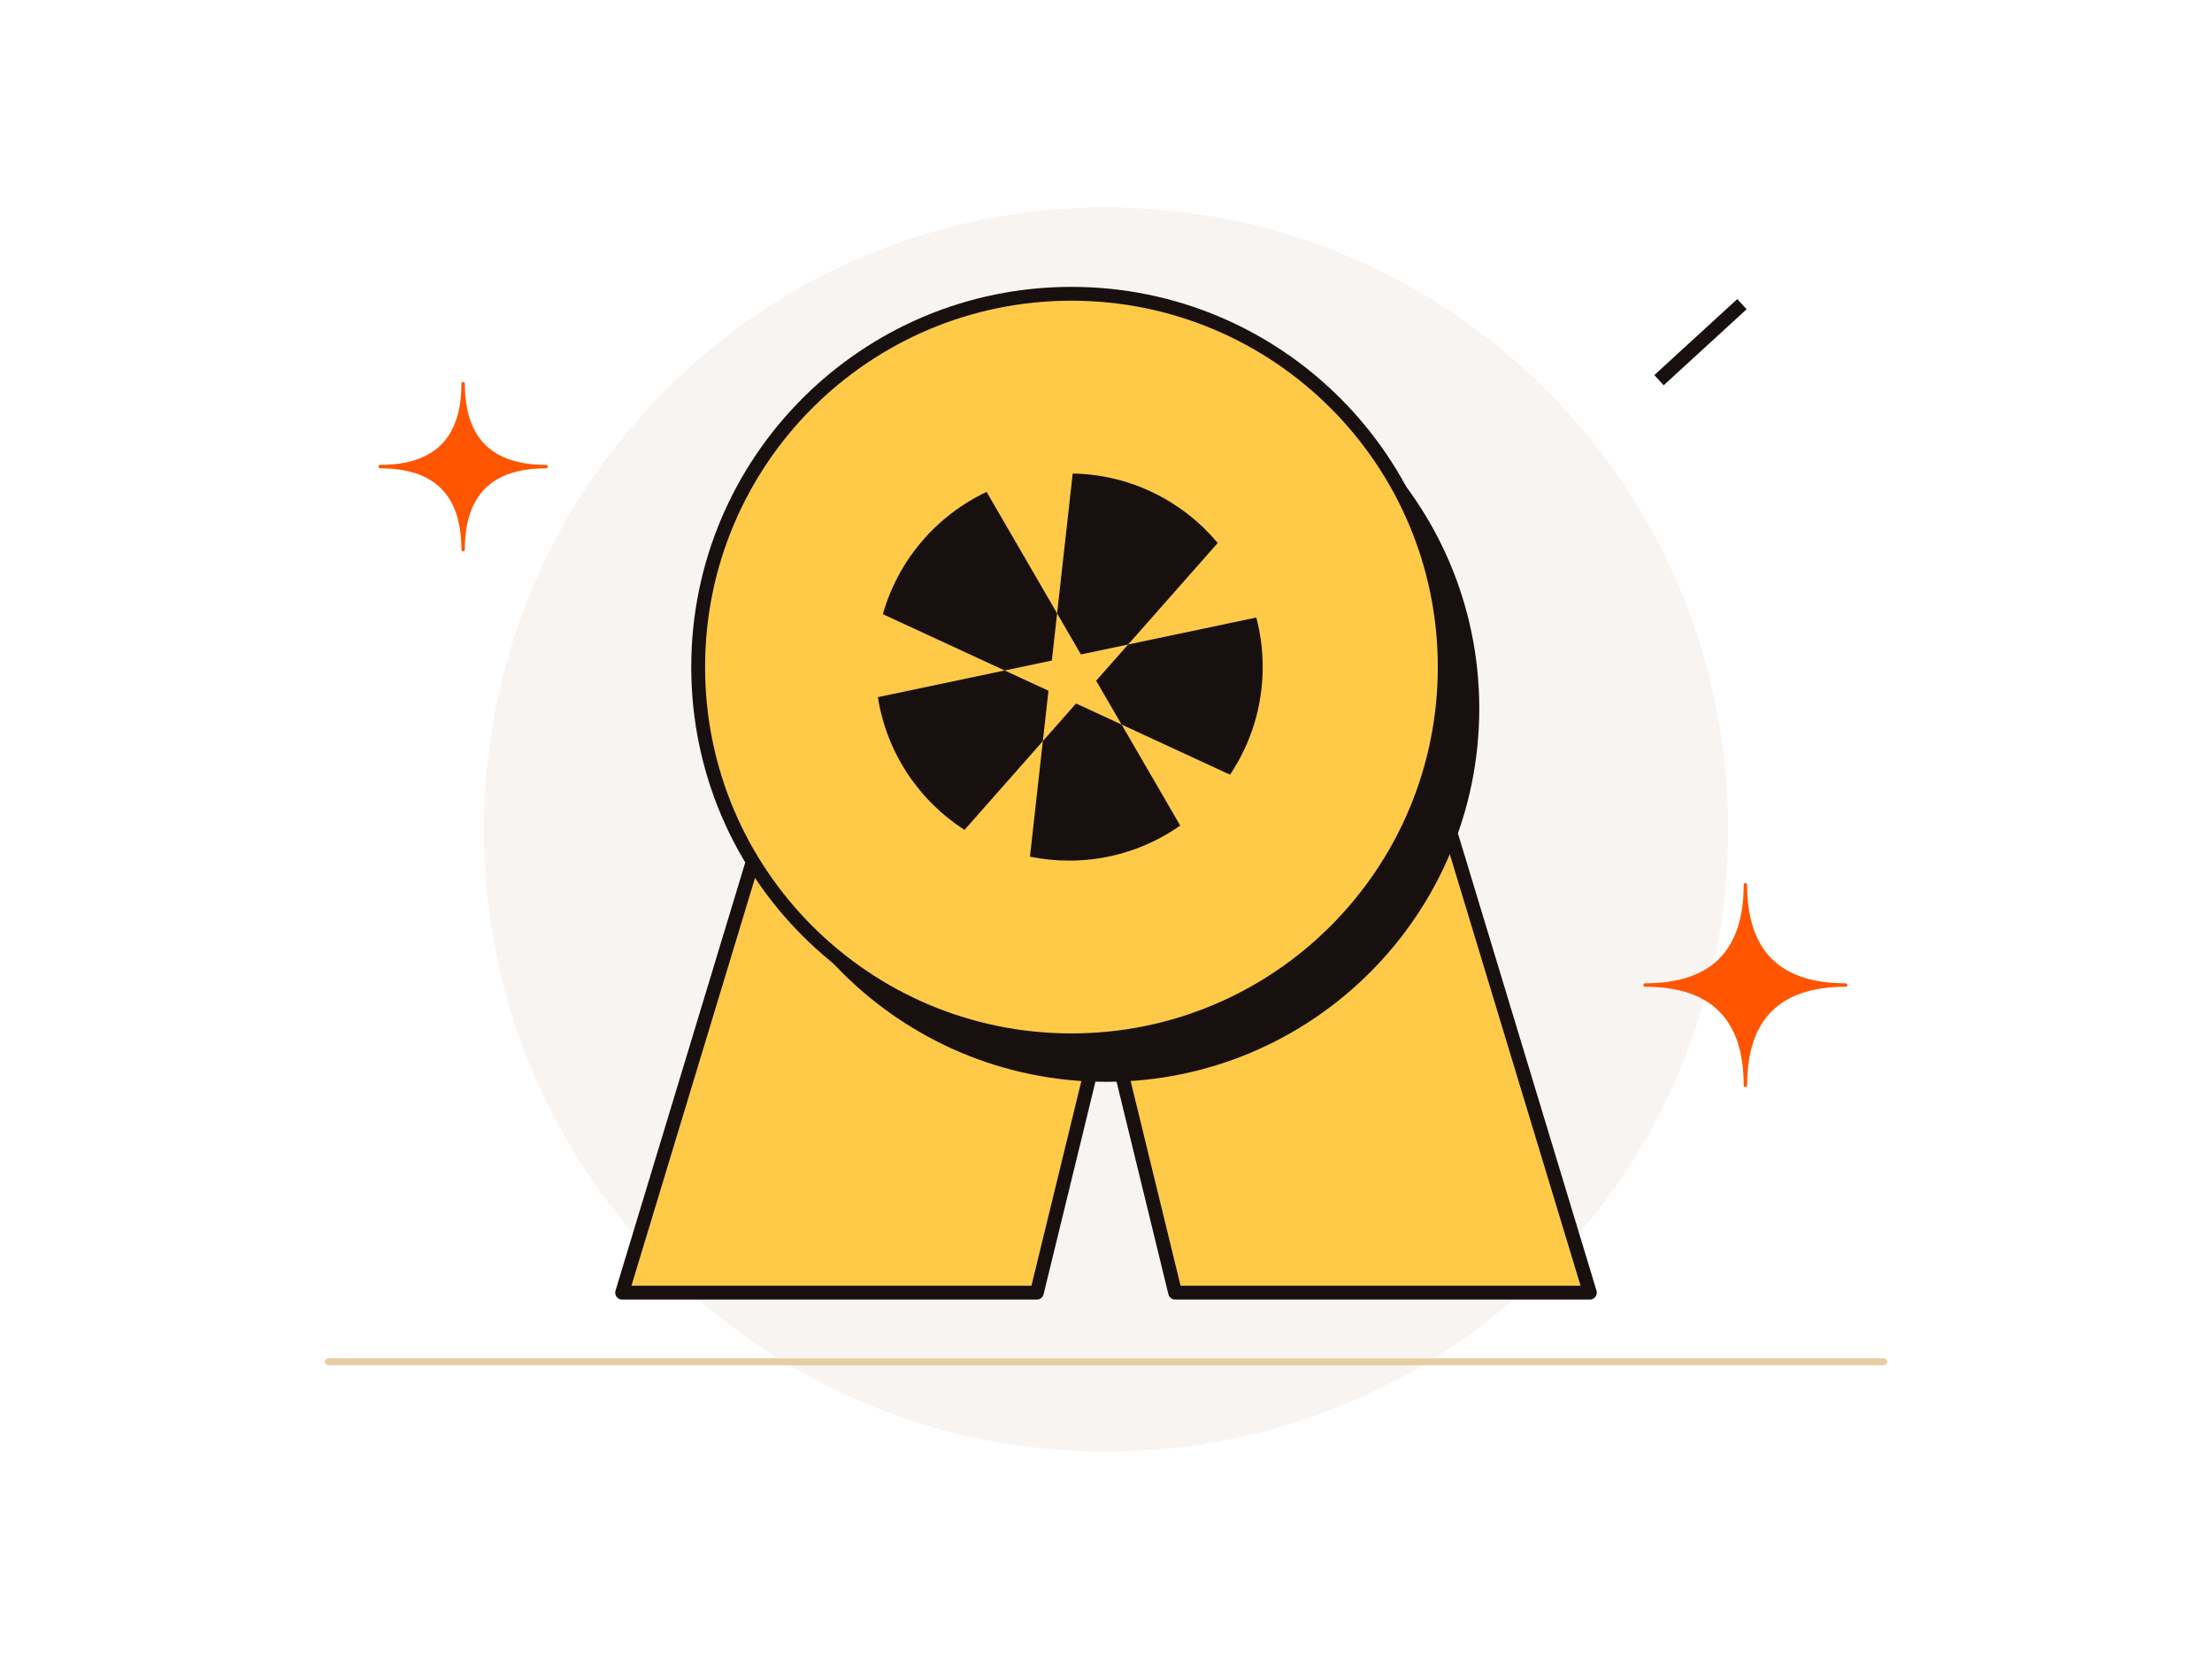
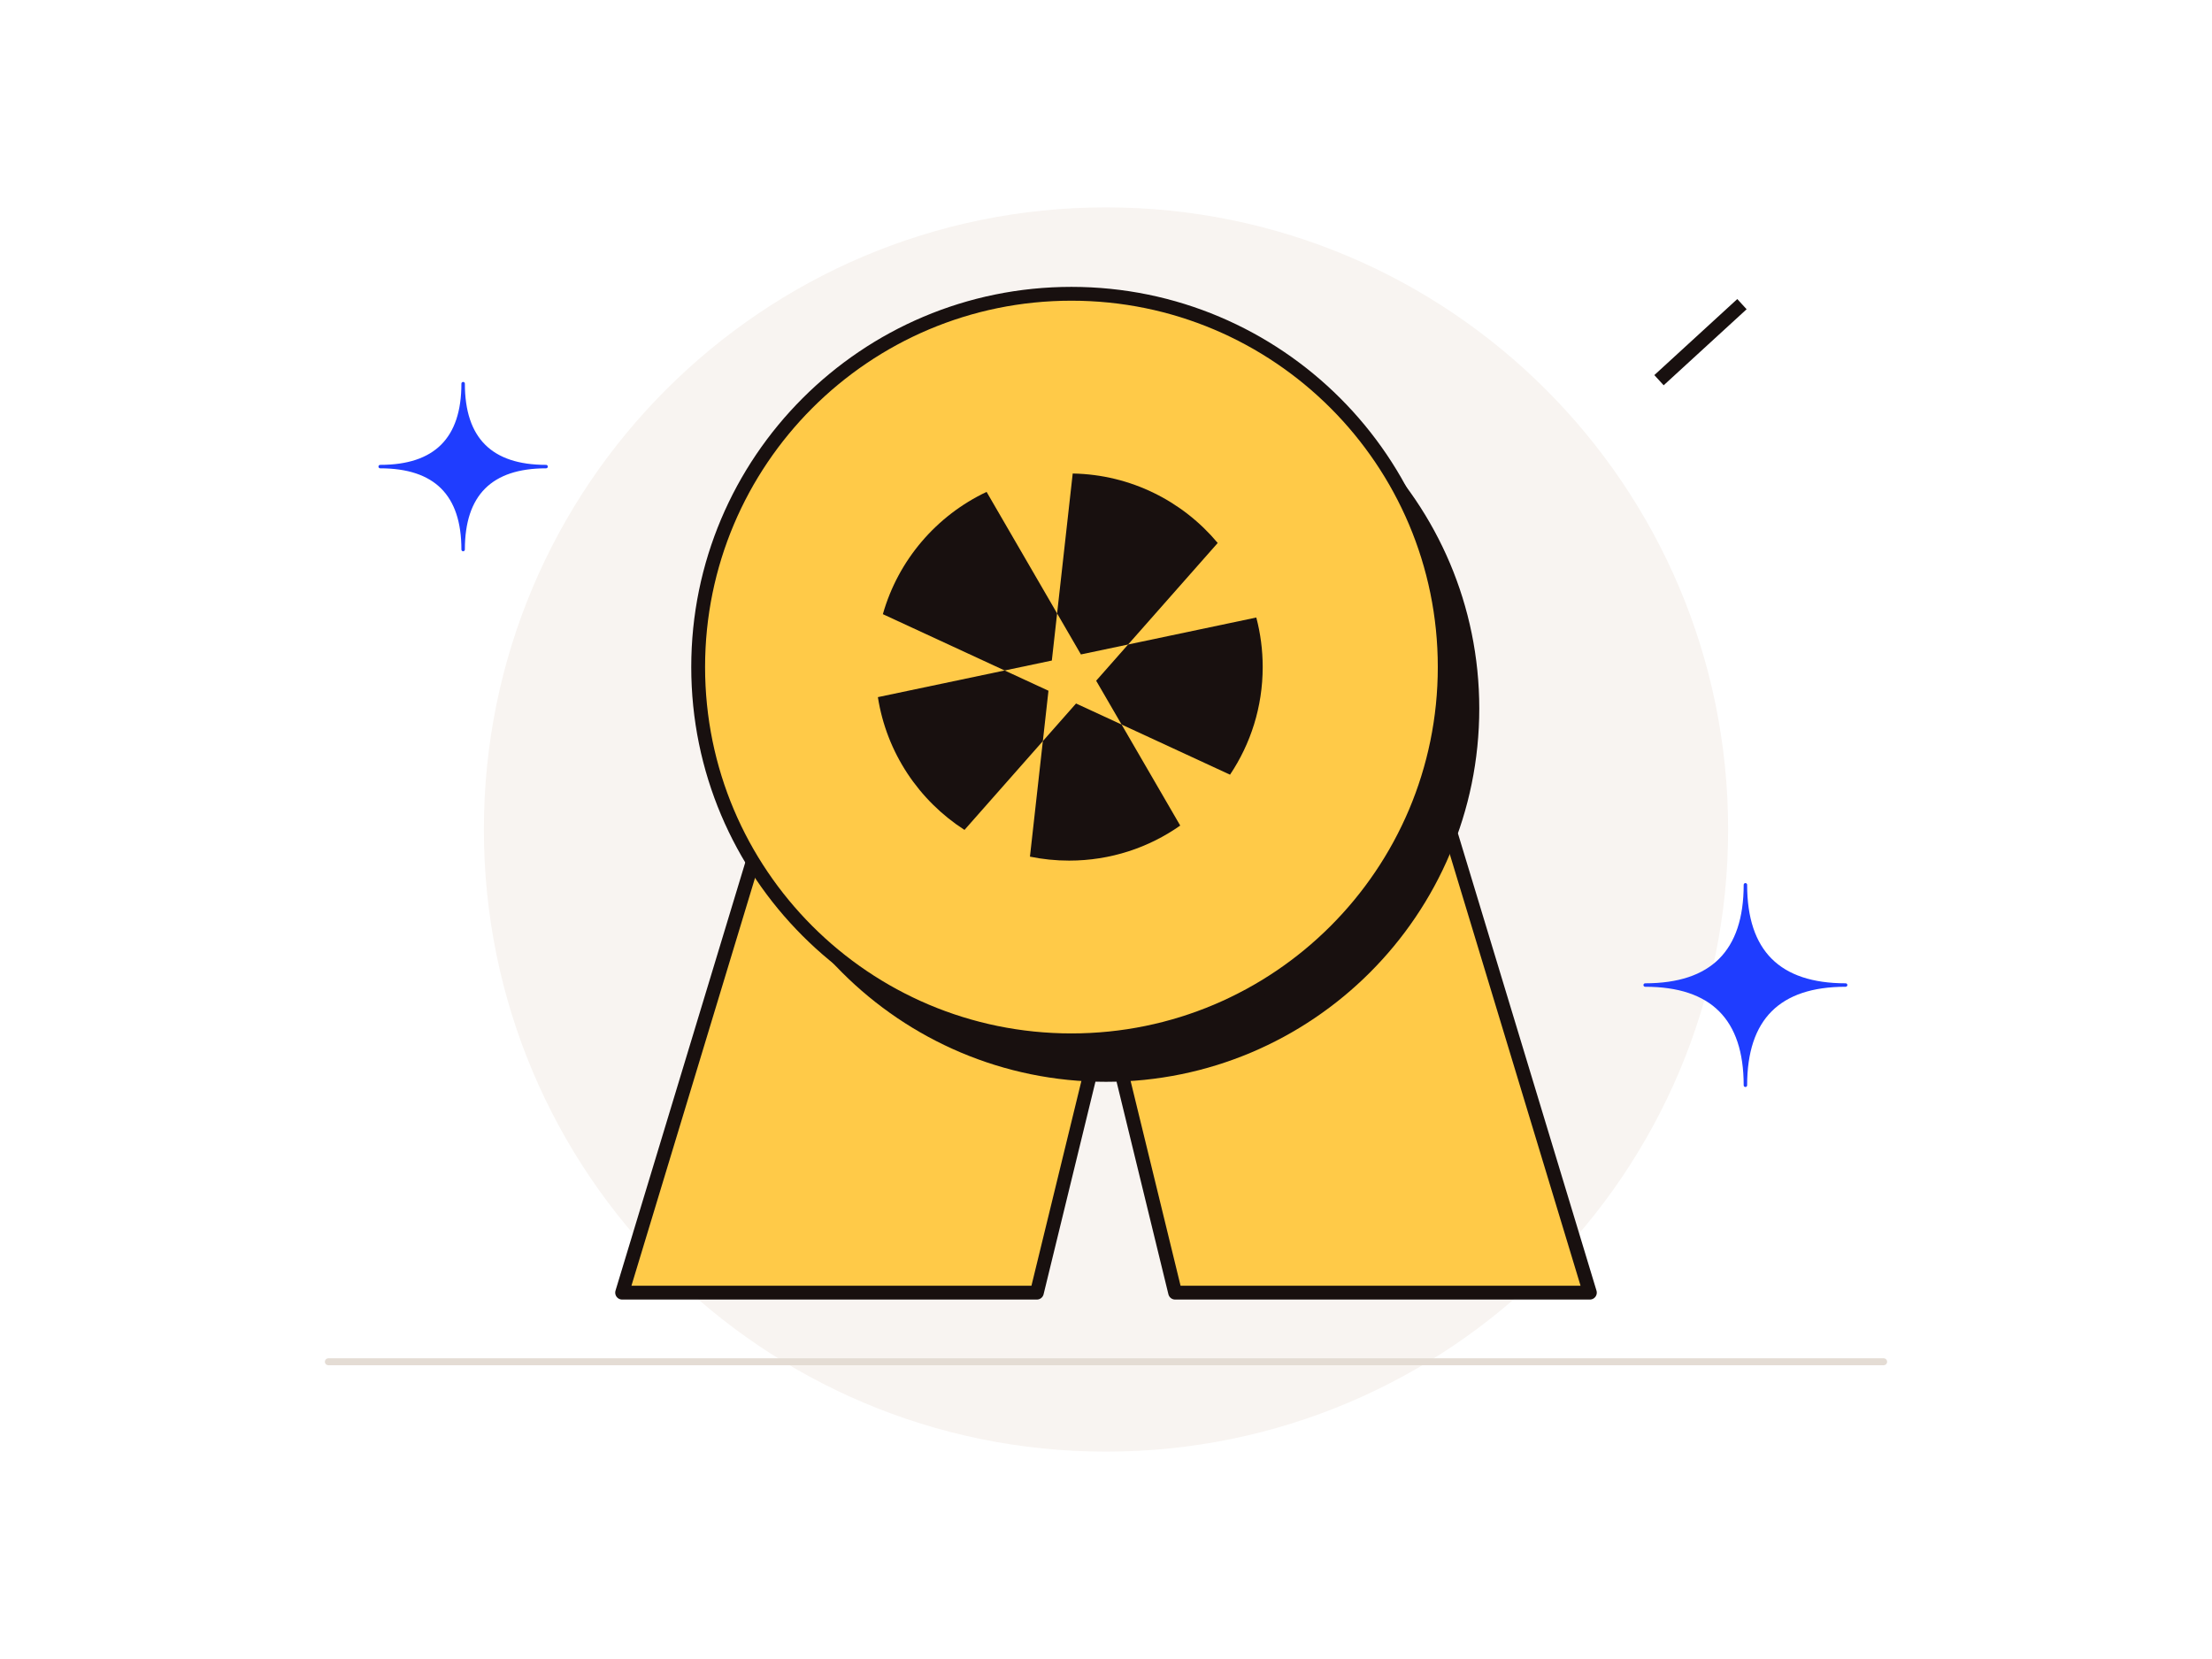
<svg xmlns="http://www.w3.org/2000/svg" width="640" height="480" viewBox="0 0 640 480" role="img">
  <circle cx="320" cy="240" r="180" fill="#F8F4F1" />
-   <path d="M95 394H545" fill="none" stroke="#E7CDA2" stroke-width="2" stroke-linecap="round" stroke-linejoin="round" />
+   <path d="M95 394H545" fill="none" stroke="#E4DCD4" stroke-width="2" stroke-linecap="round" stroke-linejoin="round" />
  <path d="M220 242 180 374H300L320 292 340 374H460L420 242" fill="#FFCA48" stroke="#18100F" stroke-width="4" stroke-linecap="round" stroke-linejoin="round" />
  <circle cx="320" cy="205" r="108" fill="#18100F" />
  <circle cx="310" cy="193" r="108" fill="#FFCA48" stroke="#18100F" stroke-width="4" />
  <g transform="translate(254 137) scale(0.5384615)">
    <path d="M68.101 105.839L91.656 116.726L88.639 143.794L46.534 191.507C22.093 175.772 4.671 150.08 0 120.162L68.101 105.839Z" fill="#18100F" />
    <path d="M130.951 134.888L162.455 189.17C145.558 201.035 124.972 208 102.758 208C95.547 208 88.507 207.265 81.709 205.868L88.639 143.794L106.478 123.581L130.951 134.888Z" fill="#18100F" />
    <path d="M203.331 77.381C205.572 85.874 206.767 94.793 206.767 103.991C206.767 125.396 200.299 145.29 189.214 161.828L130.956 134.891L117.286 111.344L134.458 91.88L203.331 77.381Z" fill="#18100F" />
    <path d="M104.686 0C135.983 0.569 163.901 14.96 182.597 37.328L134.452 91.881L109.092 97.219L96.299 75.178L104.686 0Z" fill="#18100F" />
    <path d="M96.299 75.178L93.467 100.5L68.115 105.836L2.676 75.58C10.918 46.49 31.501 22.587 58.41 9.884L96.299 75.178Z" fill="#18100F" />
  </g>
-   <path d="M134 111 Q134 135 158 135 Q134 135 134 159 Q134 135 110 135 Q134 135 134 111" fill="#FF5500" stroke="#FF5500" stroke-width="1" stroke-linecap="round" stroke-linejoin="round" />
-   <path d="M505 256 Q505 285 534 285 Q505 285 505 314 Q505 285 476 285 Q505 285 505 256" fill="#FF5500" stroke="#FF5500" stroke-width="1" stroke-linecap="round" stroke-linejoin="round" />
+   <path d="M134 111 Q134 135 158 135 Q134 135 134 159 Q134 135 110 135 Q134 135 134 111" fill="#1F3DFF" stroke="#1F3DFF" stroke-width="1" stroke-linecap="round" stroke-linejoin="round" />
+   <path d="M505 256 Q505 285 534 285 Q505 285 505 314 Q505 285 476 285 Q505 285 505 256" fill="#1F3DFF" stroke="#1F3DFF" stroke-width="1" stroke-linecap="round" stroke-linejoin="round" />
  <path d="M480 110L504 88" fill="none" stroke="#18100F" stroke-width="4" />
</svg>
